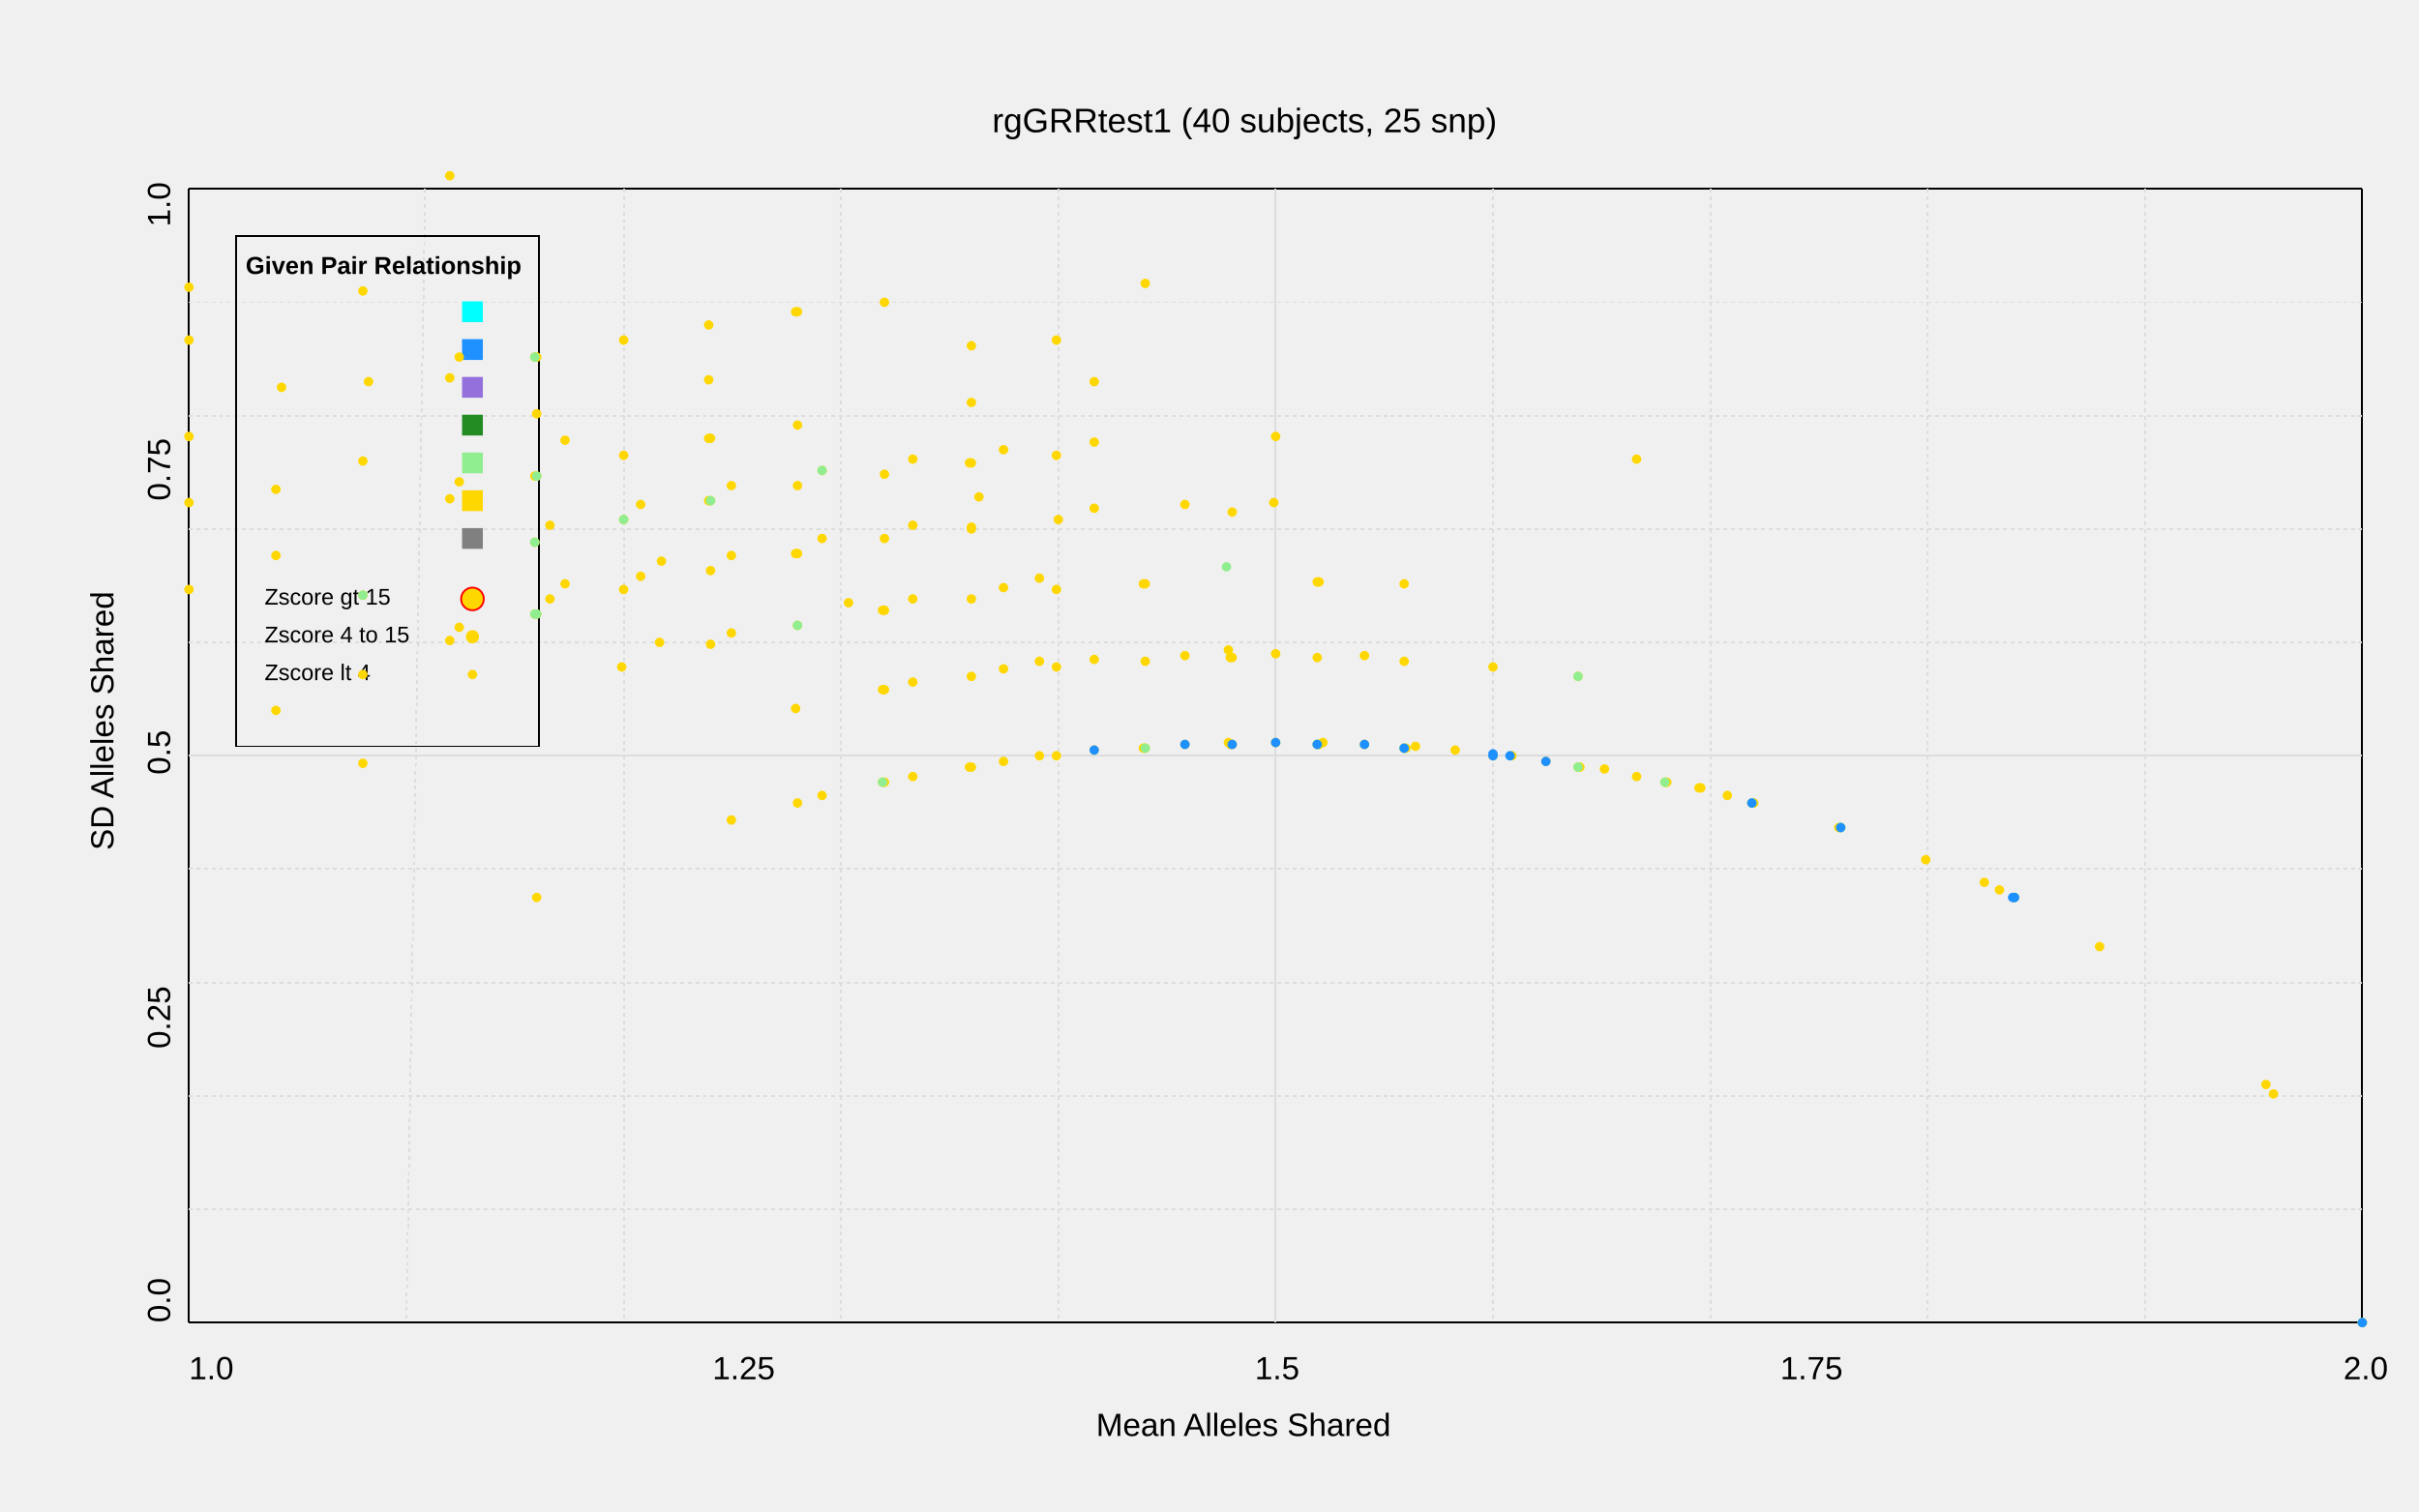
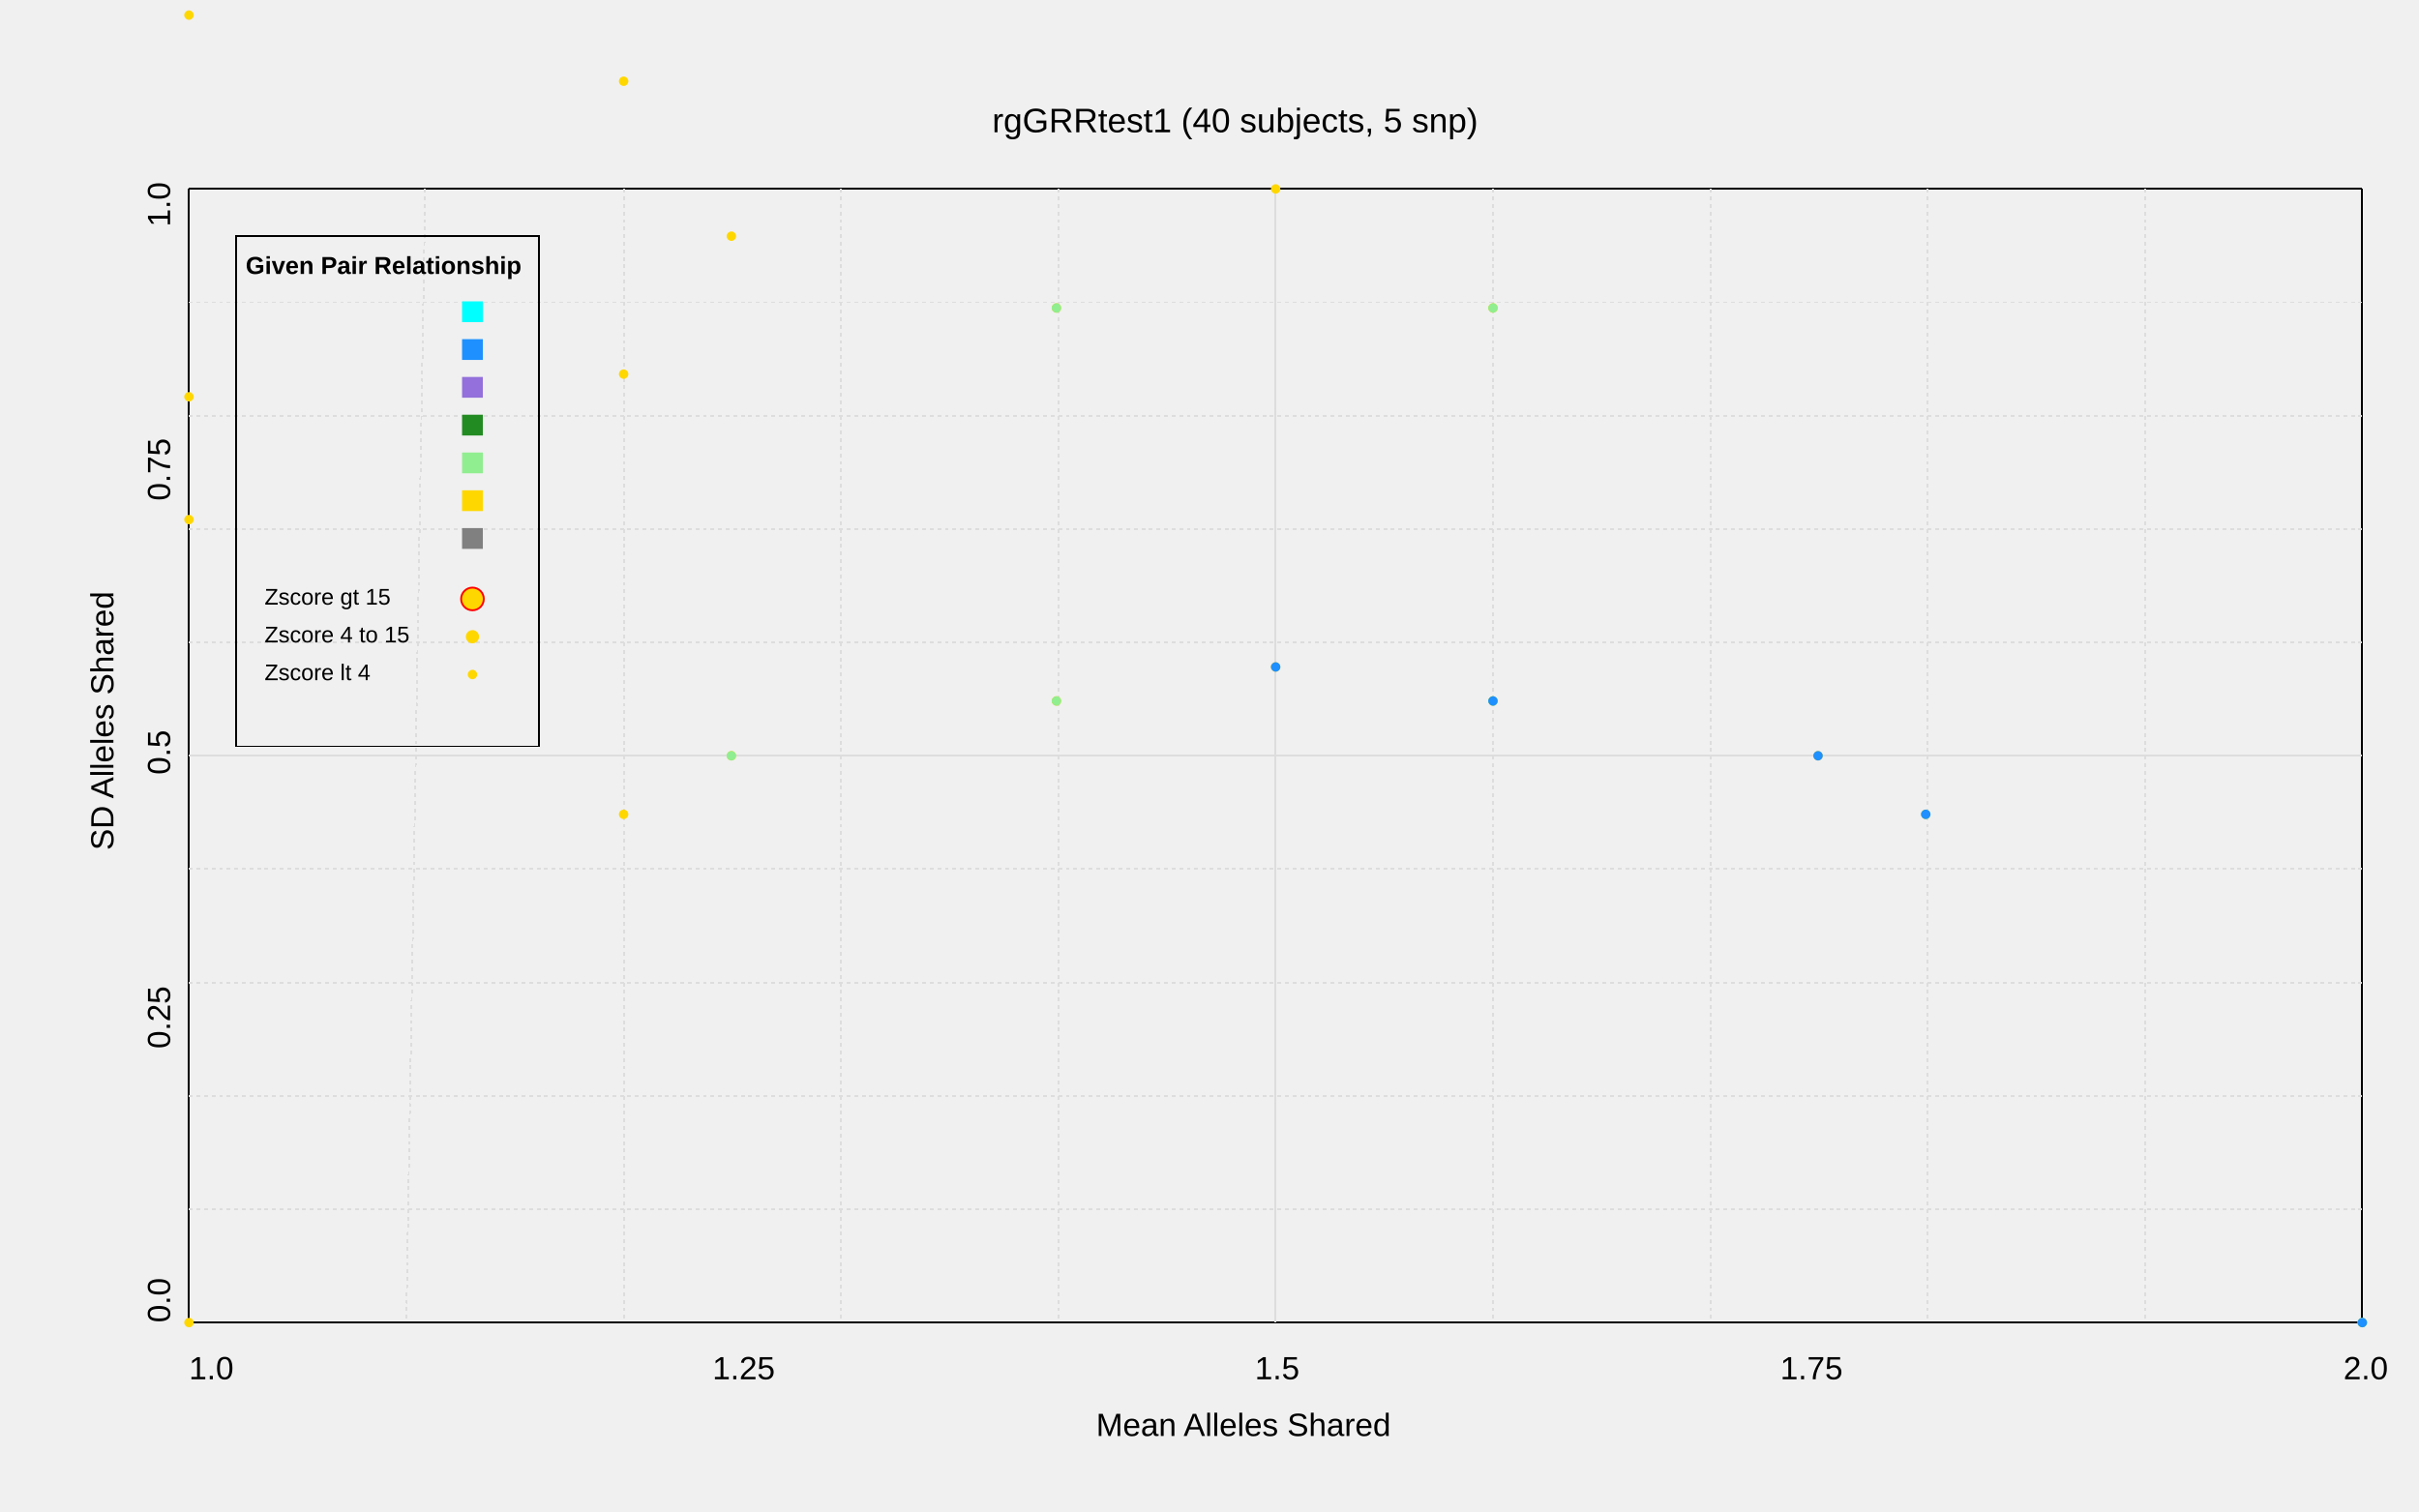
<svg xmlns="http://www.w3.org/2000/svg" width="1280" height="800" version="1.2" viewBox="0 0 1280 800">
  <defs>
    <symbol id="cbRect" overflow="visible">
      <rect x="-5" y="-5" width="10" height="10" fill="white" stroke="dimgray" stroke-width="1" cursor="pointer" />
    </symbol>
    <symbol id="cbCross" overflow="visible">
      <g pointer-events="none" stroke="black" stroke-width="1">
        <line x1="-3" y1="-3" x2="3" y2="3" />
        <line x1="3" y1="-3" x2="-3" y2="3" />
      </g>
    </symbol>
  </defs>
  <g style="stroke-width:1.0; stroke:black; shape-rendering:crispEdges">
    <path d="M 100 100 L 1250 100 Z" />
    <path d="M 100 700 L 1250 700 Z" />
    <path d="M 100  100 L 100  700 Z" />
    <path d="M 1250 100 L 1250 700 Z" />
  </g>
  <g transform="translate(100,100)">
    <g style="fill:none; stroke:#dddddd; stroke-width:1; stroke-dasharray:2,2; text-anchor:end; shape-rendering:crispEdges">
      <line x1="125" y1="0" x2="115" y2="600" />
      <line x1="230" y1="0" x2="230" y2="600" />
      <line x1="345" y1="0" x2="345" y2="600" />
      <line x1="460" y1="0" x2="460" y2="600" />
      <line x1="575" y1="0" x2="575" y2="600" style="stroke-dasharray:none;" />
      <line x1="690" y1="0" x2="690" y2="600" />
      <line x1="805" y1="0" x2="805" y2="600" />
      <line x1="920" y1="0" x2="920" y2="600" />
      <line x1="1035" y1="0" x2="1035" y2="600" />
      <line x1="0" y1="60" x2="1150" y2="60" />
      <line x1="0" y1="120" x2="1150" y2="120" />
      <line x1="0" y1="180" x2="1150" y2="180" />
      <line x1="0" y1="240" x2="1150" y2="240" />
      <line x1="0" y1="300" x2="1150" y2="300" style="stroke-dasharray:none;" />
      <line x1="0" y1="360" x2="1150" y2="360" />
      <line x1="0" y1="420" x2="1150" y2="420" />
      <line x1="0" y1="480" x2="1150" y2="480" />
      <line x1="0" y1="540" x2="1150" y2="540" />
    </g>
    <g style="fill:black; stroke:none" font-size="12" font-family="Arial" transform="translate(25,25)">
      <rect width="160" height="270" style="fill:none; stroke:black; shape-rendering:crispEdges" />
      <text x="5" y="20" style="fill:black; stroke:none;" font-size="13" font-weight="bold">Given Pair Relationship</text>
      <rect x="120" y="35" width="10" height="10" fill="cyan" stroke="cyan" stroke-width="1" cursor="pointer" />
      <rect x="120" y="55" width="10" height="10" fill="dodgerblue" stroke="dodgerblue" stroke-width="1" cursor="pointer" />
      <rect x="120" y="75" width="10" height="10" fill="mediumpurple" stroke="mediumpurple" stroke-width="1" cursor="pointer" />
      <rect x="120" y="95" width="10" height="10" fill="forestgreen" stroke="forestgreen" stroke-width="1" cursor="pointer" />
      <rect x="120" y="115" width="10" height="10" fill="lightgreen" stroke="lightgreen" stroke-width="1" cursor="pointer" />
      <rect x="120" y="135" width="10" height="10" fill="gold" stroke="gold" stroke-width="1" cursor="pointer" />
      <rect x="120" y="155" width="10" height="10" fill="gray" stroke="gray" stroke-width="1" cursor="pointer" />
      <text x="15" y="195" style="fill:black; stroke:none" font-size="12" font-family="Arial">Zscore gt 15</text>
      <circle cx="125" cy="192" r="6" style="stroke:red; fill:gold; fill-opacity:1.0; stroke-width:1;" />
      <text x="15" y="215" style="fill:black; stroke:none" font-size="12" font-family="Arial">Zscore 4 to 15</text>
      <circle cx="125" cy="212" r="3" style="stroke:gold; fill:gold; fill-opacity:1.0; stroke-width:1;" />
      <text x="15" y="235" style="fill:black; stroke:none" font-size="12" font-family="Arial">Zscore lt 4</text>
      <circle cx="125" cy="232" r="2" style="stroke:gold; fill:gold; fill-opacity:1.0; stroke-width:1;" />
      <g id="checkboxes">
    </g>
    </g>
    <g style="fill:black; stroke:none" font-size="17" font-family="Arial">
      <text x="480" y="660">Mean Alleles Shared</text>
      <text x="0" y="630">1.0</text>
      <text x="277" y="630">1.25</text>
      <text x="564" y="630">1.5</text>
      <text x="842" y="630">1.75</text>
      <text x="1140" y="630">2.0</text>
    </g>
    <g transform="rotate(270)" style="fill:black; stroke:none" font-size="17" font-family="Arial">
      <text x="-350" y="-40">SD Alleles Shared</text>
      <text x="-20" y="-10">1.0</text>
      <text x="-165" y="-10">0.75</text>
      <text x="-310" y="-10">0.5</text>
      <text x="-455" y="-10">0.25</text>
      <text x="-600" y="-10">0.0</text>
    </g>
    <g style="fill:black; stroke:none" font-size="18" font-family="Arial">
-       <text x="425" y="-30">rgGRRtest1 (40 subjects, 25 snp)</text>
+       <text x="425" y="-30">rgGRRtest1 (40 subjects, 5 snp)</text>
    </g>
    <g id="unrelated" style="stroke:gold; fill:gold; fill-opacity:1.0; stroke-width:1;" cursor="pointer">
-       <circle cx="276" cy="202" r="2" />
-       <circle cx="479" cy="134" r="2" />
-       <circle cx="874" cy="338" r="2" />
-       <circle cx="230" cy="212" r="2" />
-       <circle cx="827" cy="325" r="2" />
-       <circle cx="183" cy="152" r="2" />
-       <circle cx="873" cy="338" r="2" />
-       <circle cx="598" cy="208" r="2" />
-       <circle cx="799" cy="317" r="2" />
-       <circle cx="506" cy="50" r="2" />
-       <circle cx="550" cy="293" r="2" />
-       <circle cx="414" cy="83" r="2" />
-       <circle cx="230" cy="80" r="2" />
-       <circle cx="92" cy="144" r="2" />
-       <circle cx="414" cy="258" r="2" />
-       <circle cx="1099" cy="474" r="2" />
-       <circle cx="46" cy="194" r="2" />
-       <circle cx="479" cy="169" r="2" />
+       <circle cx="0" cy="600" r="2" />
+       <circle cx="287" cy="25" r="2" />
+       <circle cx="919" cy="331" r="2" />
+       <circle cx="230" cy="98" r="2" />
+       <circle cx="575" cy="0" r="2" />
+       <circle cx="230" cy="-57" r="2" />
+       <circle cx="862" cy="300" r="2" />
+       <circle cx="575" cy="253" r="2" />
+       <circle cx="0" cy="-92" r="2" />
+       <circle cx="287" cy="300" r="2" />
+       <circle cx="459" cy="271" r="2" />
+       <circle cx="0" cy="110" r="2" />
+       <circle cx="459" cy="63" r="2" />
      <circle cx="1150" cy="600" r="2" />
-       <circle cx="600" cy="293" r="2" />
-       <circle cx="183" cy="187" r="2" />
-       <circle cx="450" cy="300" r="2" />
-       <circle cx="322" cy="65" r="2" />
-       <circle cx="459" cy="141" r="2" />
-       <circle cx="766" cy="311" r="2" />
-       <circle cx="95" cy="102" r="2" />
-       <circle cx="700" cy="300" r="2" />
-       <circle cx="527" cy="294" r="2" />
-       <circle cx="800" cy="317" r="2" />
-       <circle cx="431" cy="211" r="2" />
-       <circle cx="275" cy="101" r="2" />
-       <circle cx="414" cy="145" r="2" />
-       <circle cx="368" cy="60" r="2" />
-       <circle cx="321" cy="193" r="2" />
-       <circle cx="414" cy="217" r="2" />
-       <circle cx="550" cy="244" r="2" />
-       <circle cx="367" cy="314" r="2" />
-       <circle cx="598" cy="294" r="2" />
-       <circle cx="183" cy="89" r="2" />
-       <circle cx="414" cy="113" r="2" />
-       <circle cx="184" cy="225" r="2" />
-       <circle cx="670" cy="297" r="2" />
-       <circle cx="383" cy="143" r="2" />
-       <circle cx="367" cy="223" r="2" />
-       <circle cx="275" cy="132" r="2" />
-       <circle cx="287" cy="235" r="2" />
-       <circle cx="644" cy="296" r="2" />
-       <circle cx="368" cy="185" r="2" />
-       <circle cx="828" cy="325" r="2" />
-       <circle cx="958" cy="371" r="2" />
-       <circle cx="414" cy="179" r="2" />
-       <circle cx="239" cy="205" r="2" />
-       <circle cx="450" cy="206" r="2" />
-       <circle cx="368" cy="223" r="2" />
-       <circle cx="643" cy="250" r="2" />
-       <circle cx="782" cy="314" r="2" />
-       <circle cx="229" cy="253" r="2" />
-       <circle cx="506" cy="250" r="2" />
-       <circle cx="950" cy="367" r="2" />
-       <circle cx="184" cy="89" r="2" />
-       <circle cx="736" cy="306" r="2" />
-       <circle cx="383" cy="217" r="2" />
-       <circle cx="735" cy="306" r="2" />
-       <circle cx="552" cy="294" r="2" />
-       <circle cx="275" cy="72" r="2" />
-       <circle cx="505" cy="296" r="2" />
-       <circle cx="551" cy="294" r="2" />
-       <circle cx="276" cy="132" r="2" />
-       <circle cx="460" cy="175" r="2" />
-       <circle cx="143" cy="89" r="2" />
-       <circle cx="506" cy="296" r="2" />
-       <circle cx="-138" cy="-7" r="2" />
-       <circle cx="349" cy="219" r="2" />
-       <circle cx="0" cy="166" r="2" />
-       <circle cx="735" cy="258" r="2" />
-       <circle cx="814" cy="321" r="2" />
-       <circle cx="459" cy="253" r="2" />
-       <circle cx="143" cy="232" r="2" />
-       <circle cx="431" cy="303" r="2" />
-       <circle cx="479" cy="102" r="2" />
-       <circle cx="690" cy="300" r="2" />
-       <circle cx="322" cy="193" r="2" />
-       <circle cx="-184" cy="152" r="2" />
-       <circle cx="766" cy="143" r="2" />
-       <circle cx="335" cy="149" r="2" />
-       <circle cx="919" cy="355" r="2" />
-       <circle cx="383" cy="311" r="2" />
-       <circle cx="597" cy="294" r="2" />
-       <circle cx="0" cy="212" r="2" />
-       <circle cx="527" cy="247" r="2" />
-       <circle cx="138" cy="239" r="2" />
-       <circle cx="459" cy="80" r="2" />
-       <circle cx="46" cy="276" r="2" />
-       <circle cx="138" cy="-7" r="2" />
-       <circle cx="505" cy="209" r="2" />
-       <circle cx="46" cy="159" r="2" />
-       <circle cx="575" cy="246" r="2" />
-       <circle cx="184" cy="119" r="2" />
-       <circle cx="0" cy="80" r="2" />
-       <circle cx="0" cy="52" r="2" />
-       <circle cx="322" cy="157" r="2" />
-       <circle cx="383" cy="261" r="2" />
-       <circle cx="-138" cy="164" r="2" />
-       <circle cx="966" cy="375" r="2" />
-       <circle cx="335" cy="185" r="2" />
-       <circle cx="622" cy="294" r="2" />
-       <circle cx="575" cy="131" r="2" />
-       <circle cx="622" cy="247" r="2" />
-       <circle cx="413" cy="145" r="2" />
-       <circle cx="335" cy="321" r="2" />
-       <circle cx="781" cy="314" r="2" />
-       <circle cx="383" cy="178" r="2" />
-       <circle cx="92" cy="257" r="2" />
-       <circle cx="138" cy="100" r="2" />
-       <circle cx="368" cy="265" r="2" />
-       <circle cx="-191" cy="49" r="2" />
-       <circle cx="414" cy="306" r="2" />
-       <circle cx="479" cy="249" r="2" />
-       <circle cx="450" cy="250" r="2" />
-       <circle cx="321" cy="275" r="2" />
-       <circle cx="92" cy="54" r="2" />
-       <circle cx="597" cy="248" r="2" />
-       <circle cx="239" cy="167" r="2" />
-       <circle cx="479" cy="297" r="2" />
-       <circle cx="92" cy="304" r="2" />
-       <circle cx="1011" cy="401" r="2" />
-       <circle cx="413" cy="306" r="2" />
-       <circle cx="184" cy="375" r="2" />
-       <circle cx="191" cy="178" r="2" />
-       <circle cx="575" cy="293" r="2" />
-       <circle cx="0" cy="131" r="2" />
-       <circle cx="191" cy="217" r="2" />
-       <circle cx="138" cy="164" r="2" />
-       <circle cx="643" cy="296" r="2" />
-       <circle cx="322" cy="325" r="2" />
-       <circle cx="552" cy="248" r="2" />
-       <circle cx="690" cy="253" r="2" />
-       <circle cx="718" cy="303" r="2" />
-       <circle cx="551" cy="248" r="2" />
-       <circle cx="414" cy="180" r="2" />
-       <circle cx="230" cy="141" r="2" />
-       <circle cx="367" cy="265" r="2" />
-       <circle cx="643" cy="209" r="2" />
-       <circle cx="275" cy="165" r="2" />
-       <circle cx="276" cy="165" r="2" />
-       <circle cx="1103" cy="479" r="2" />
-       <circle cx="552" cy="171" r="2" />
-       <circle cx="92" cy="215" r="2" />
-       <circle cx="459" cy="300" r="2" />
-       <circle cx="49" cy="105" r="2" />
-       <circle cx="287" cy="194" r="2" />
-       <circle cx="597" cy="208" r="2" />
-       <circle cx="199" cy="209" r="2" />
-       <circle cx="287" cy="334" r="2" />
-       <circle cx="322" cy="231" r="2" />
-       <circle cx="527" cy="167" r="2" />
-       <circle cx="199" cy="133" r="2" />
-       <circle cx="230" cy="175" r="2" />
-       <circle cx="431" cy="138" r="2" />
-       <circle cx="459" cy="212" r="2" />
-       <circle cx="143" cy="155" r="2" />
-       <circle cx="183" cy="225" r="2" />
-       <circle cx="431" cy="254" r="2" />
-       <circle cx="574" cy="166" r="2" />
-       <circle cx="321" cy="65" r="2" />
-       <circle cx="184" cy="152" r="2" />
-       <circle cx="276" cy="241" r="2" />
-       <circle cx="418" cy="163" r="2" />
-       <circle cx="506" cy="209" r="2" />
-       <circle cx="749" cy="307" r="2" />
-       <circle cx="649" cy="295" r="2" />
-       <circle cx="368" cy="314" r="2" />
-       <circle cx="249" cy="240" r="2" />
-       <circle cx="322" cy="125" r="2" />
-       <circle cx="250" cy="197" r="2" />
-       <circle cx="368" cy="151" r="2" />
-       <circle cx="287" cy="157" r="2" />
+       <circle cx="0" cy="175" r="2" />
+       <circle cx="690" cy="63" r="2" />
+       <circle cx="230" cy="331" r="2" />
+       <circle cx="690" cy="271" r="2" />
    </g>
    <g id="parents" style="stroke:lightgreen; fill:lightgreen; fill-opacity:1.0; stroke-width:1;" cursor="pointer">
-       <circle cx="874" cy="338" r="2" />
-       <circle cx="827" cy="325" r="2" />
-       <circle cx="643" cy="296" r="2" />
-       <circle cx="230" cy="175" r="2" />
-       <circle cx="276" cy="165" r="2" />
-       <circle cx="549" cy="200" r="2" />
-       <circle cx="966" cy="375" r="2" />
+       <circle cx="919" cy="331" r="2" />
+       <circle cx="690" cy="63" r="2" />
+       <circle cx="287" cy="300" r="2" />
+       <circle cx="459" cy="271" r="2" />
      <circle cx="1150" cy="600" r="2" />
-       <circle cx="183" cy="187" r="2" />
-       <circle cx="781" cy="314" r="2" />
-       <circle cx="735" cy="306" r="2" />
-       <circle cx="322" cy="231" r="2" />
-       <circle cx="506" cy="296" r="2" />
-       <circle cx="367" cy="314" r="2" />
-       <circle cx="183" cy="225" r="2" />
-       <circle cx="735" cy="258" r="2" />
-       <circle cx="184" cy="152" r="2" />
-       <circle cx="183" cy="89" r="2" />
-       <circle cx="184" cy="225" r="2" />
-       <circle cx="92" cy="215" r="2" />
-       <circle cx="597" cy="294" r="2" />
-       <circle cx="335" cy="149" r="2" />
+       <circle cx="459" cy="63" r="2" />
+       <circle cx="690" cy="271" r="2" />
    </g>
    <g id="parentchild" style="stroke:dodgerblue; fill:dodgerblue; fill-opacity:1.0; stroke-width:1;" cursor="pointer">
-       <circle cx="699" cy="300" r="2" />
-       <circle cx="874" cy="338" r="2" />
-       <circle cx="966" cy="375" r="2" />
-       <circle cx="622" cy="294" r="2" />
-       <circle cx="690" cy="300" r="2" />
-       <circle cx="527" cy="294" r="2" />
-       <circle cx="479" cy="297" r="2" />
+       <circle cx="862" cy="300" r="2" />
+       <circle cx="575" cy="253" r="2" />
+       <circle cx="919" cy="331" r="2" />
      <circle cx="1150" cy="600" r="2" />
-       <circle cx="690" cy="299" r="2" />
-       <circle cx="827" cy="325" r="2" />
-       <circle cx="552" cy="294" r="2" />
-       <circle cx="965" cy="375" r="2" />
-       <circle cx="643" cy="296" r="2" />
-       <circle cx="718" cy="303" r="2" />
-       <circle cx="597" cy="294" r="2" />
-       <circle cx="575" cy="293" r="2" />
+       <circle cx="690" cy="271" r="2" />
    </g>
    <g id="unknown" style="stroke:gray; fill:gray; fill-opacity:1.0; stroke-width:1;" cursor="pointer">
</g>
    <g id="halfsibs" style="stroke:forestgreen; fill:forestgreen; fill-opacity:1.0; stroke-width:1;" cursor="pointer">
</g>
    <g id="sibpairs" style="stroke:mediumpurple; fill:mediumpurple; fill-opacity:1.0; stroke-width:1;" cursor="pointer">
</g>
    <g id="dupe" style="stroke:cyan; fill:cyan; fill-opacity:1.0; stroke-width:1;" cursor="pointer">
</g>
  </g>
  <g id="btTip" visibility="hidden" style="stroke-width:1.0; fill:black; stroke:none;" font-size="10" font-family="Arial">
    <rect width="250" height="110" style="fill:silver" rx="2" ry="2" />
    <rect id="btHead" width="250" height="20" rx="2" ry="2" />
    <text id="btRel" y="14" x="85">unrelated</text>
    <text id="btMean" y="40" x="4">mean=1.5 +/- 0.04</text>
    <text id="btSdev" y="60" x="4">sdev=0.7 +/- 0.03</text>
    <text id="btPair" y="80" x="4">npairs=1152</text>
    <text id="btGeno" y="100" x="4">ngenos=4783 +/- 24 (min=1000, max=5000)</text>
  </g>
  <g id="otTip" visibility="hidden" style="stroke-width:1.0; fill:black; stroke:none;" font-size="10" font-family="Arial">
    <rect width="150" height="180" style="fill:silver" rx="2" ry="2" />
    <rect id="otHead" width="150" height="20" rx="2" ry="2" />
    <text id="otRel" y="14" x="40">sibpairs</text>
    <text id="otS1" y="40" x="4">s1=fid1,iid1</text>
    <text id="otS2" y="60" x="4">s2=fid2,iid2</text>
    <text id="otMean" y="80" x="4">mean=1.82</text>
    <text id="otSdev" y="100" x="4">sdev=0.7</text>
    <text id="otGeno" y="120" x="4">ngeno=4487</text>
    <text id="otRmean" y="140" x="4">relmean=1.85</text>
    <text id="otRsdev" y="160" x="4">relsdev=0.65</text>
  </g>
</svg>
